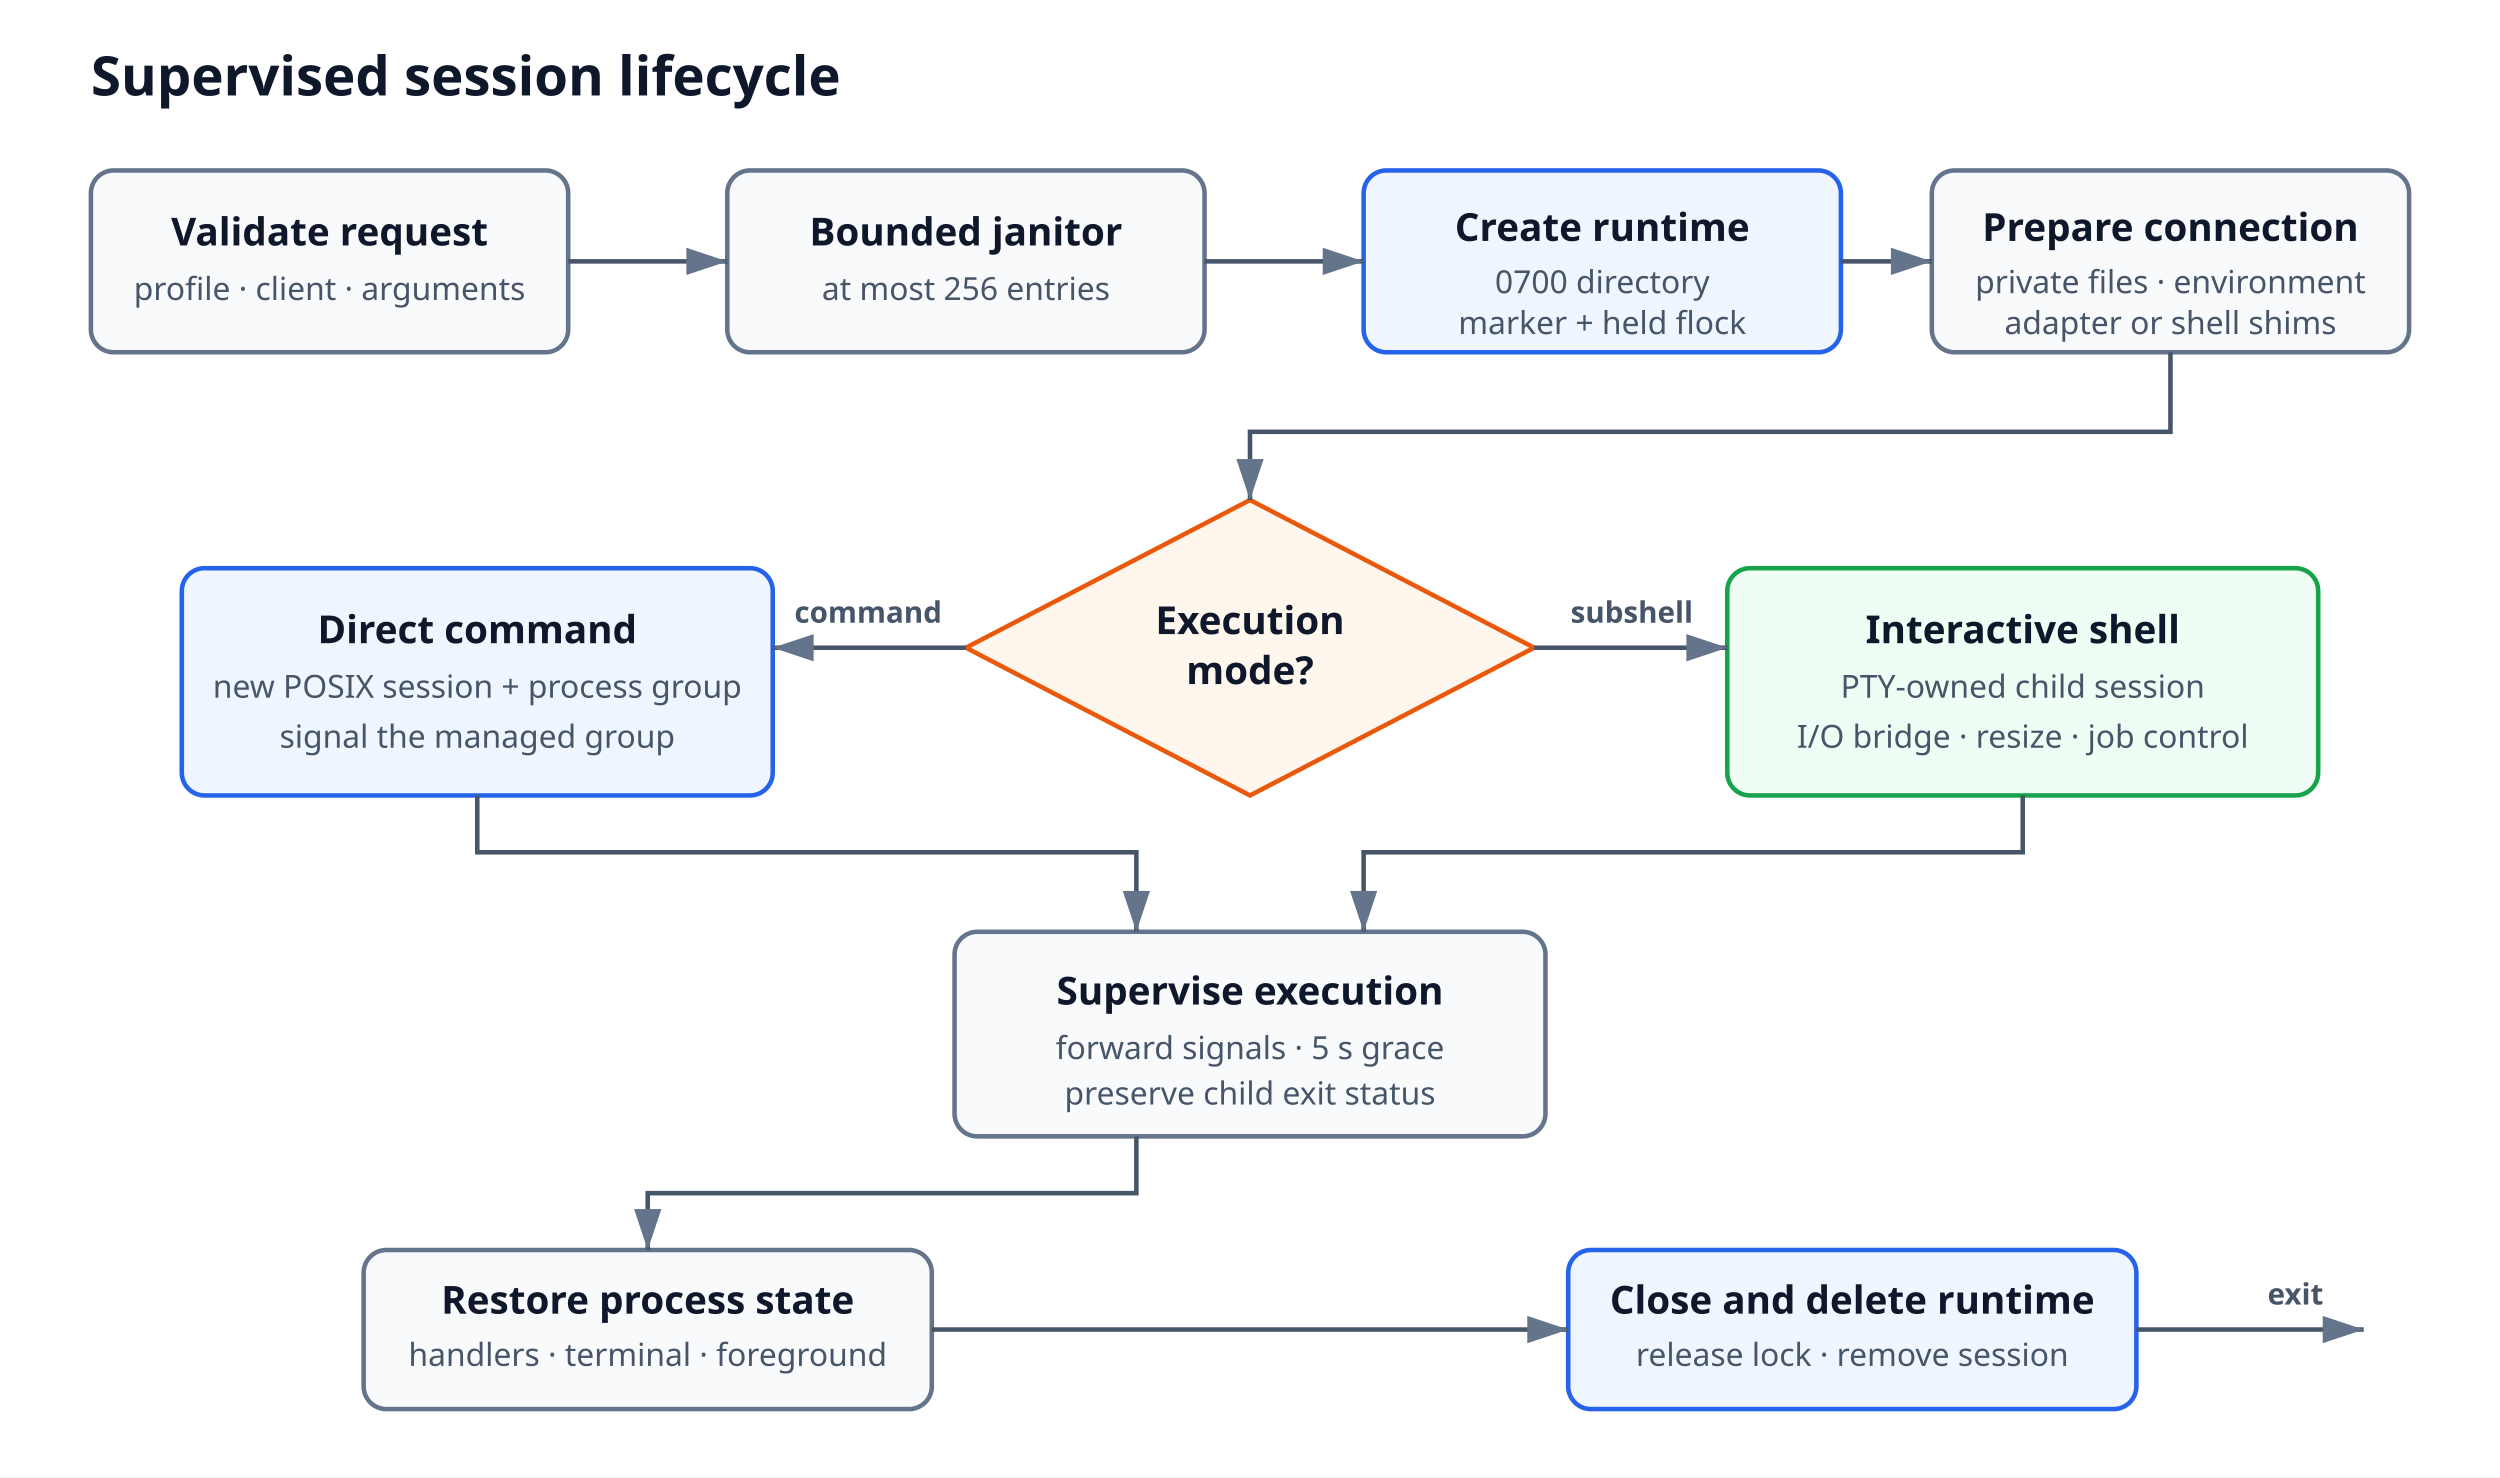
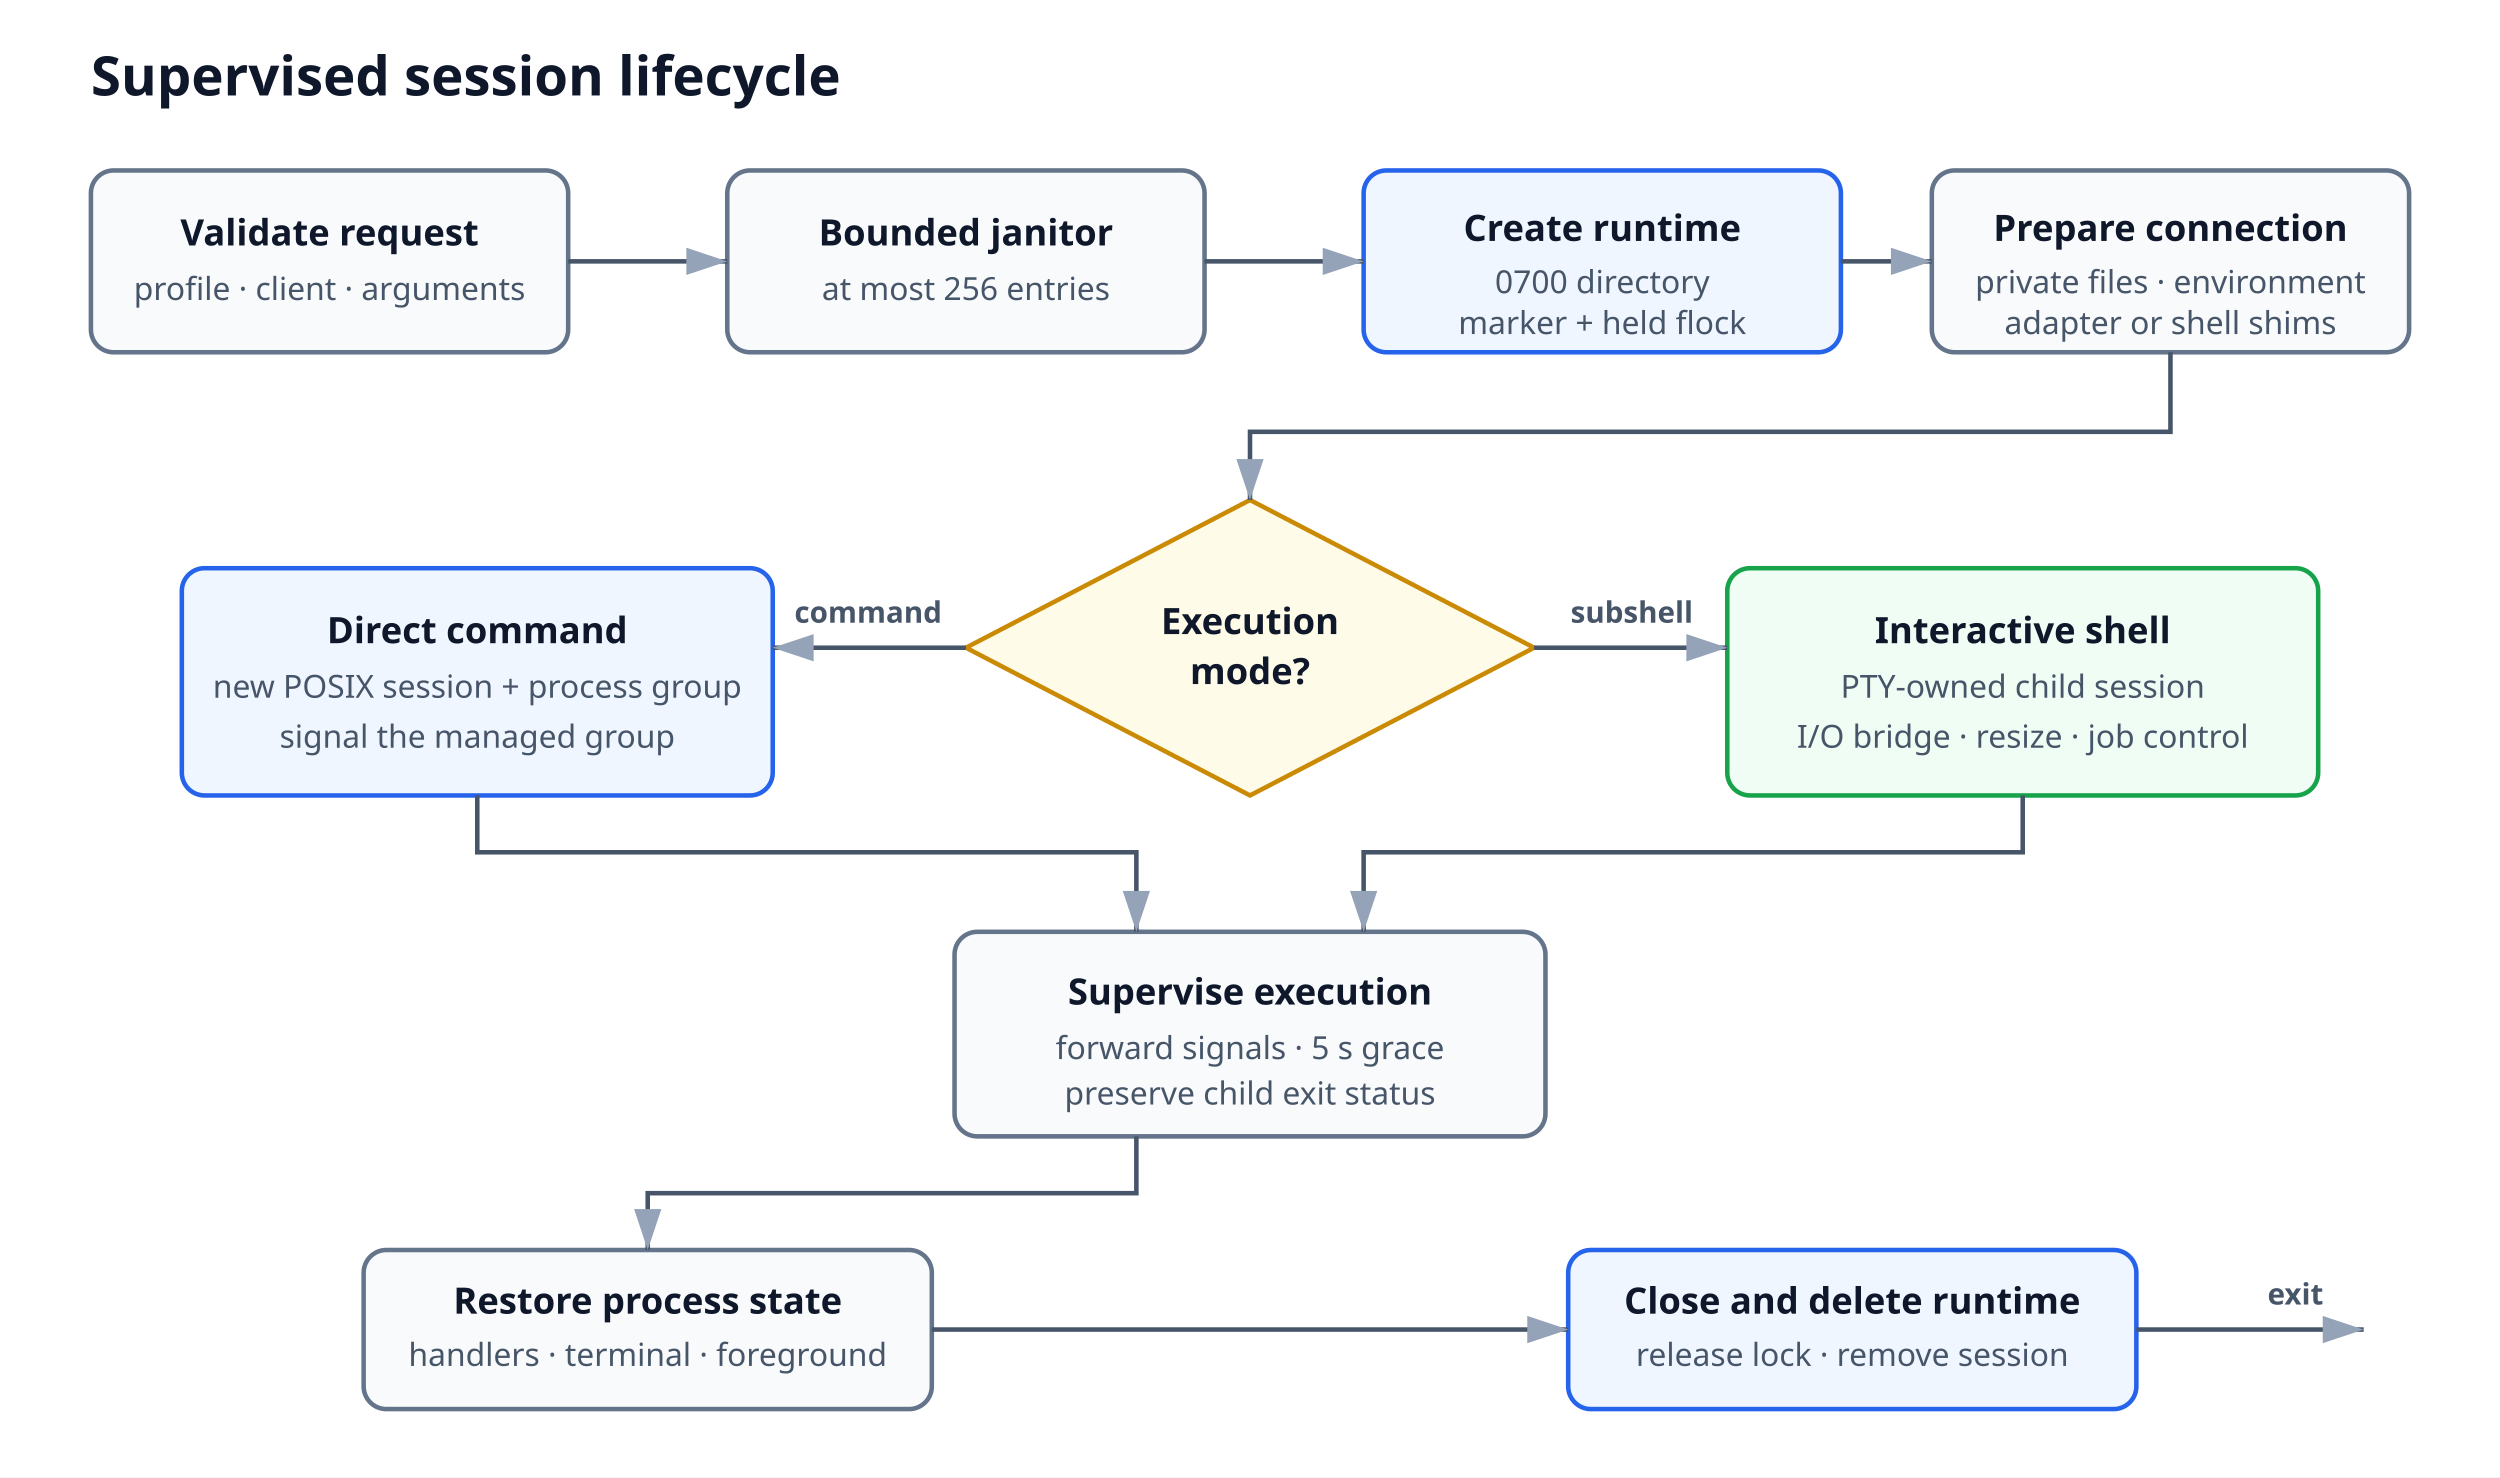
<svg xmlns="http://www.w3.org/2000/svg" width="1100" height="650" viewBox="0 0 1100 650" role="img" aria-labelledby="title desc">
  <style>
    :root { color-scheme: light dark; }
    .background { fill: #ffffff; }
-     .box { fill: #f8fafc; stroke: #64748b; stroke-width: 2; }
-     .boundary { fill: #eff6ff; stroke: #2563eb; stroke-width: 2; }
-     .decision { fill: #fff7ed; stroke: #ea580c; stroke-width: 2; }
-     .terminal { fill: #f0fdf4; stroke: #16a34a; stroke-width: 2; }
+     .node { fill: #f8fafc; stroke: #64748b; stroke-width: 2; }
+     .core { fill: #eef2ff; stroke: #4f46e5; stroke-width: 2; }
+     .action { fill: #eff6ff; stroke: #2563eb; stroke-width: 2; }
+     .decision { fill: #fefce8; stroke: #ca8a04; stroke-width: 2; }
+     .ok { fill: #f0fdf4; stroke: #16a34a; stroke-width: 2; }
+     .warn { fill: #fff7ed; stroke: #ea580c; stroke-width: 2; }
+     .error { fill: #fef2f2; stroke: #dc2626; stroke-width: 2; }
+     .activation { fill: #e0e7ff; stroke: #4f46e5; stroke-width: 1.5; }
+     .boundary { fill: none; stroke: #16a34a; stroke-width: 1.5; stroke-dasharray: 8 6; }
    .line { fill: none; stroke: #475569; stroke-width: 2; marker-end: url(#arrow); }
-     .label { fill: #0f172a; font: 600 17px system-ui, sans-serif; text-anchor: middle; }
+     .connector { fill: none; stroke: #475569; stroke-width: 2; }
+     .return { fill: none; stroke: #64748b; stroke-width: 1.5; stroke-dasharray: 6 5; marker-end: url(#arrow); }
+     .lifeline { stroke: #94a3b8; stroke-width: 1.5; stroke-dasharray: 7 7; }
+     .title { fill: #0f172a; font: 700 24px system-ui, sans-serif; }
+     .section { fill: #475569; font: 600 13px system-ui, sans-serif; text-anchor: middle; letter-spacing: .08em; }
+     .label { fill: #0f172a; font: 600 16px system-ui, sans-serif; text-anchor: middle; }
    .detail { fill: #475569; font: 14px system-ui, sans-serif; text-anchor: middle; }
    .edge { fill: #475569; font: 600 13px system-ui, sans-serif; text-anchor: middle; }
-     .heading { fill: #0f172a; font: 700 24px system-ui, sans-serif; }
+     .boundary-label { fill: #15803d; font: 600 13px system-ui, sans-serif; }
    @media (prefers-color-scheme: dark) {
      .background { fill: #0f172a; }
-       .box { fill: #1e293b; stroke: #94a3b8; }
-       .boundary { fill: #172554; stroke: #60a5fa; }
-       .decision { fill: #431407; stroke: #fb923c; }
-       .terminal { fill: #052e16; stroke: #4ade80; }
-       .line { stroke: #cbd5e1; }
-       .label, .heading { fill: #f8fafc; }
-       .detail, .edge { fill: #cbd5e1; }
+       .node { fill: #1e293b; stroke: #94a3b8; }
+       .core { fill: #312e81; stroke: #818cf8; }
+       .action { fill: #172554; stroke: #60a5fa; }
+       .decision { fill: #422006; stroke: #facc15; }
+       .ok { fill: #052e16; stroke: #4ade80; }
+       .warn { fill: #431407; stroke: #fb923c; }
+       .error { fill: #450a0a; stroke: #f87171; }
+       .activation { fill: #312e81; stroke: #818cf8; }
+       .boundary { stroke: #4ade80; }
+       .line, .connector, .return { stroke: #cbd5e1; }
+       .lifeline { stroke: #64748b; }
+       .title, .label { fill: #f8fafc; }
+       .section, .detail, .edge { fill: #cbd5e1; }
+       .boundary-label { fill: #4ade80; }
    }
  </style>
  <defs>
    <marker id="arrow" markerWidth="10" markerHeight="10" refX="9" refY="3" orient="auto" markerUnits="strokeWidth">
-       <path d="M0,0 L0,6 L9,3 z" fill="#64748b" />
+       <path d="M0,0 L0,6 L9,3 z" fill="#94a3b8" />
    </marker>
  </defs>
  <rect class="background" width="1100" height="650" />
-   <text class="heading" x="40" y="42">Supervised session lifecycle</text>
-   <rect class="box" x="40" y="75" width="210" height="80" rx="10" />
+   <text class="title" x="40" y="42">Supervised session lifecycle</text>
+   <rect class="node" x="40" y="75" width="210" height="80" rx="10" />
  <text class="label" x="145" y="108">Validate request</text>
  <text class="detail" x="145" y="132">profile · client · arguments</text>
-   <rect class="box" x="320" y="75" width="210" height="80" rx="10" />
+   <rect class="node" x="320" y="75" width="210" height="80" rx="10" />
  <text class="label" x="425" y="108">Bounded janitor</text>
  <text class="detail" x="425" y="132">at most 256 entries</text>
-   <rect class="boundary" x="600" y="75" width="210" height="80" rx="10" />
+   <rect class="action" x="600" y="75" width="210" height="80" rx="10" />
  <text class="label" x="705" y="106">Create runtime</text>
  <text class="detail" x="705" y="129">0700 directory</text>
  <text class="detail" x="705" y="147">marker + held flock</text>
-   <rect class="box" x="850" y="75" width="210" height="80" rx="10" />
+   <rect class="node" x="850" y="75" width="210" height="80" rx="10" />
  <text class="label" x="955" y="106">Prepare connection</text>
  <text class="detail" x="955" y="129">private files · environment</text>
  <text class="detail" x="955" y="147">adapter or shell shims</text>
  <path class="line" d="M250 115 H320" />
  <path class="line" d="M530 115 H600" />
  <path class="line" d="M810 115 H850" />
  <polygon class="decision" points="550,220 675,285 550,350 425,285" />
  <text class="label" x="550" y="279">Execution</text>
  <text class="label" x="550" y="301">mode?</text>
  <path class="line" d="M955 155 V190 H550 V220" />
-   <rect class="boundary" x="80" y="250" width="260" height="100" rx="10" />
+   <rect class="action" x="80" y="250" width="260" height="100" rx="10" />
  <text class="label" x="210" y="283">Direct command</text>
  <text class="detail" x="210" y="307">new POSIX session + process group</text>
  <text class="detail" x="210" y="329">signal the managed group</text>
-   <rect class="terminal" x="760" y="250" width="260" height="100" rx="10" />
+   <rect class="ok" x="760" y="250" width="260" height="100" rx="10" />
  <text class="label" x="890" y="283">Interactive shell</text>
  <text class="detail" x="890" y="307">PTY-owned child session</text>
  <text class="detail" x="890" y="329">I/O bridge · resize · job control</text>
  <path class="line" d="M425 285 H340" />
  <text class="edge" x="382" y="274">command</text>
  <path class="line" d="M675 285 H760" />
  <text class="edge" x="718" y="274">subshell</text>
-   <rect class="box" x="420" y="410" width="260" height="90" rx="10" />
+   <rect class="node" x="420" y="410" width="260" height="90" rx="10" />
  <text class="label" x="550" y="442">Supervise execution</text>
  <text class="detail" x="550" y="466">forward signals · 5 s grace</text>
  <text class="detail" x="550" y="486">preserve child exit status</text>
  <path class="line" d="M210 350 V375 H500 V410" />
  <path class="line" d="M890 350 V375 H600 V410" />
-   <rect class="box" x="160" y="550" width="250" height="70" rx="10" />
+   <rect class="node" x="160" y="550" width="250" height="70" rx="10" />
  <text class="label" x="285" y="578">Restore process state</text>
  <text class="detail" x="285" y="601">handlers · terminal · foreground</text>
-   <rect class="boundary" x="690" y="550" width="250" height="70" rx="10" />
+   <rect class="action" x="690" y="550" width="250" height="70" rx="10" />
  <text class="label" x="815" y="578">Close and delete runtime</text>
  <text class="detail" x="815" y="601">release lock · remove session</text>
  <path class="line" d="M500 500 V525 H285 V550" />
  <path class="line" d="M410 585 H690" />
  <path class="line" d="M940 585 H1040" />
  <text class="edge" x="1010" y="574">exit</text>
</svg>
